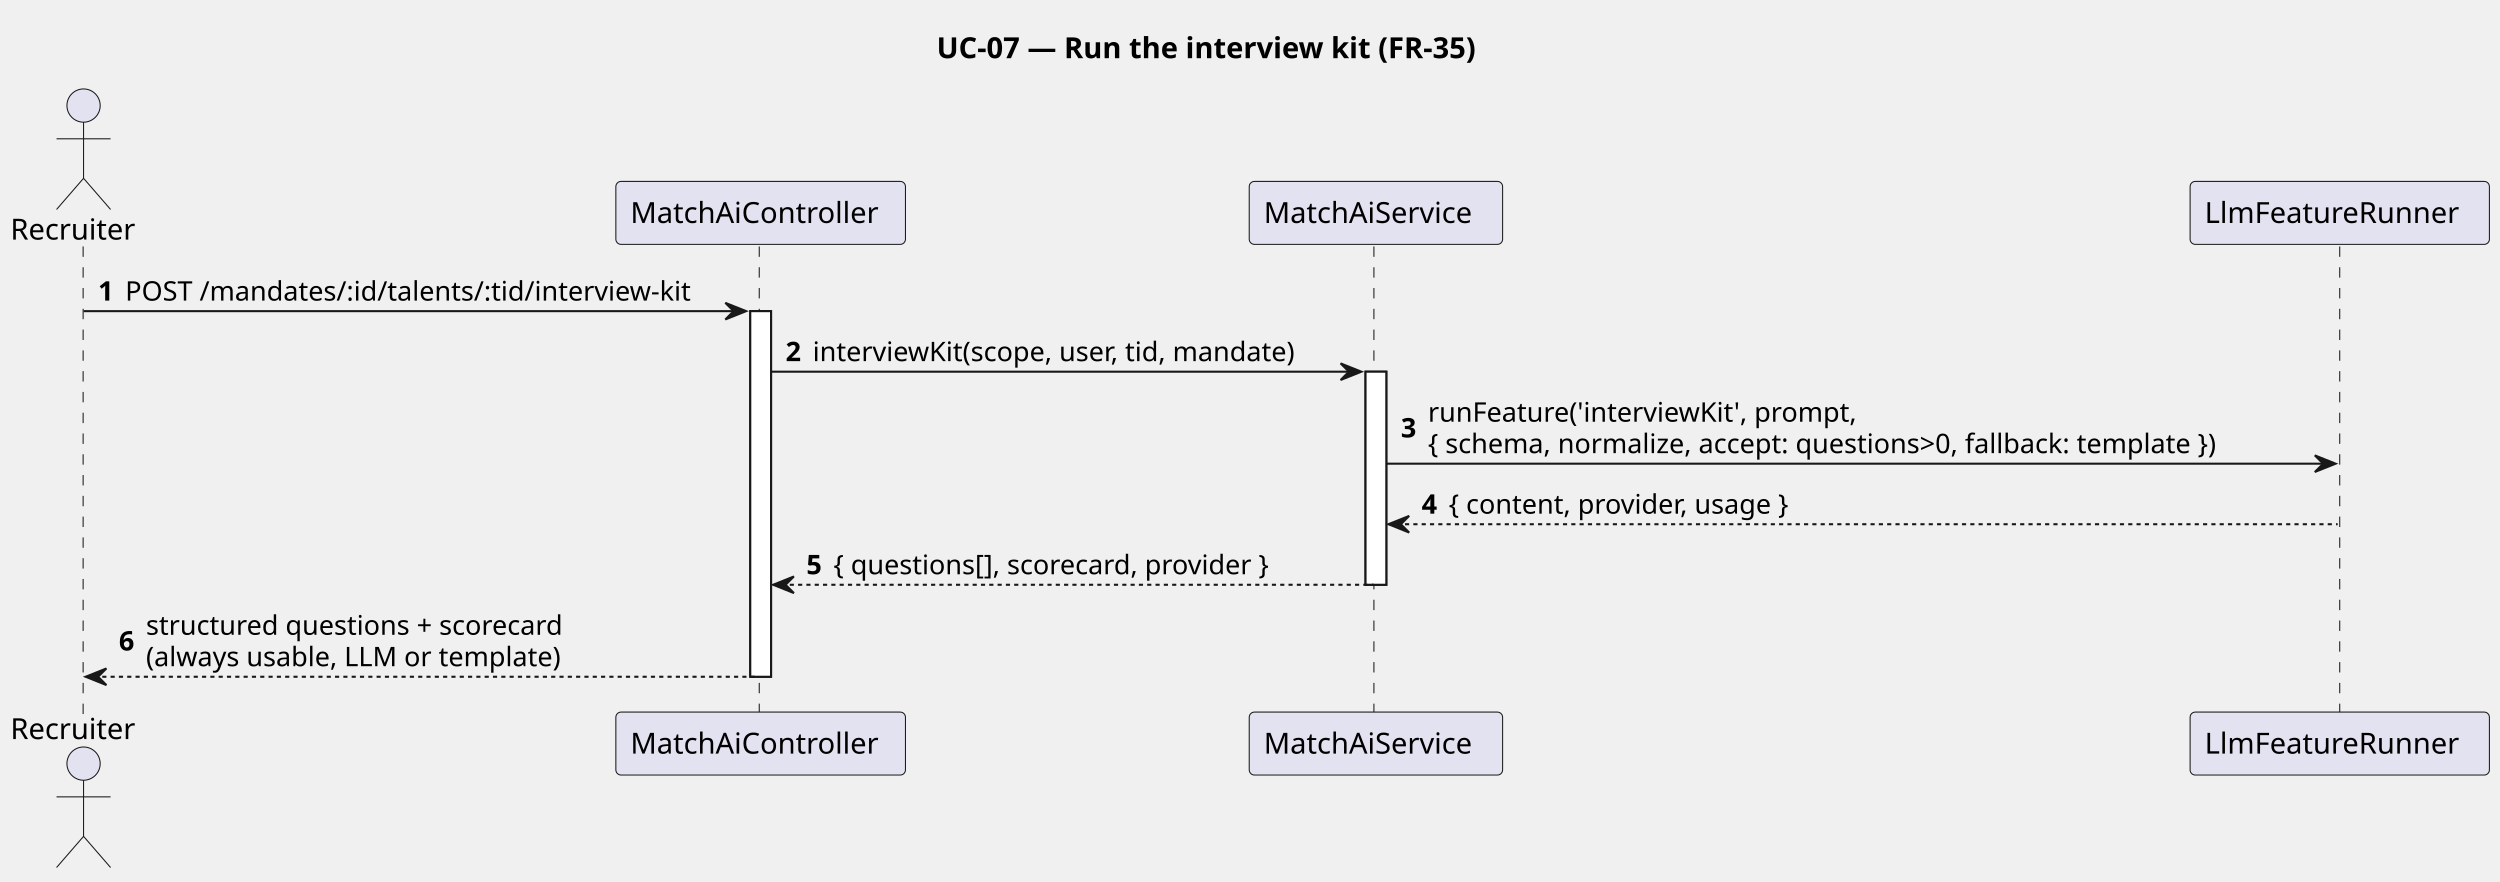
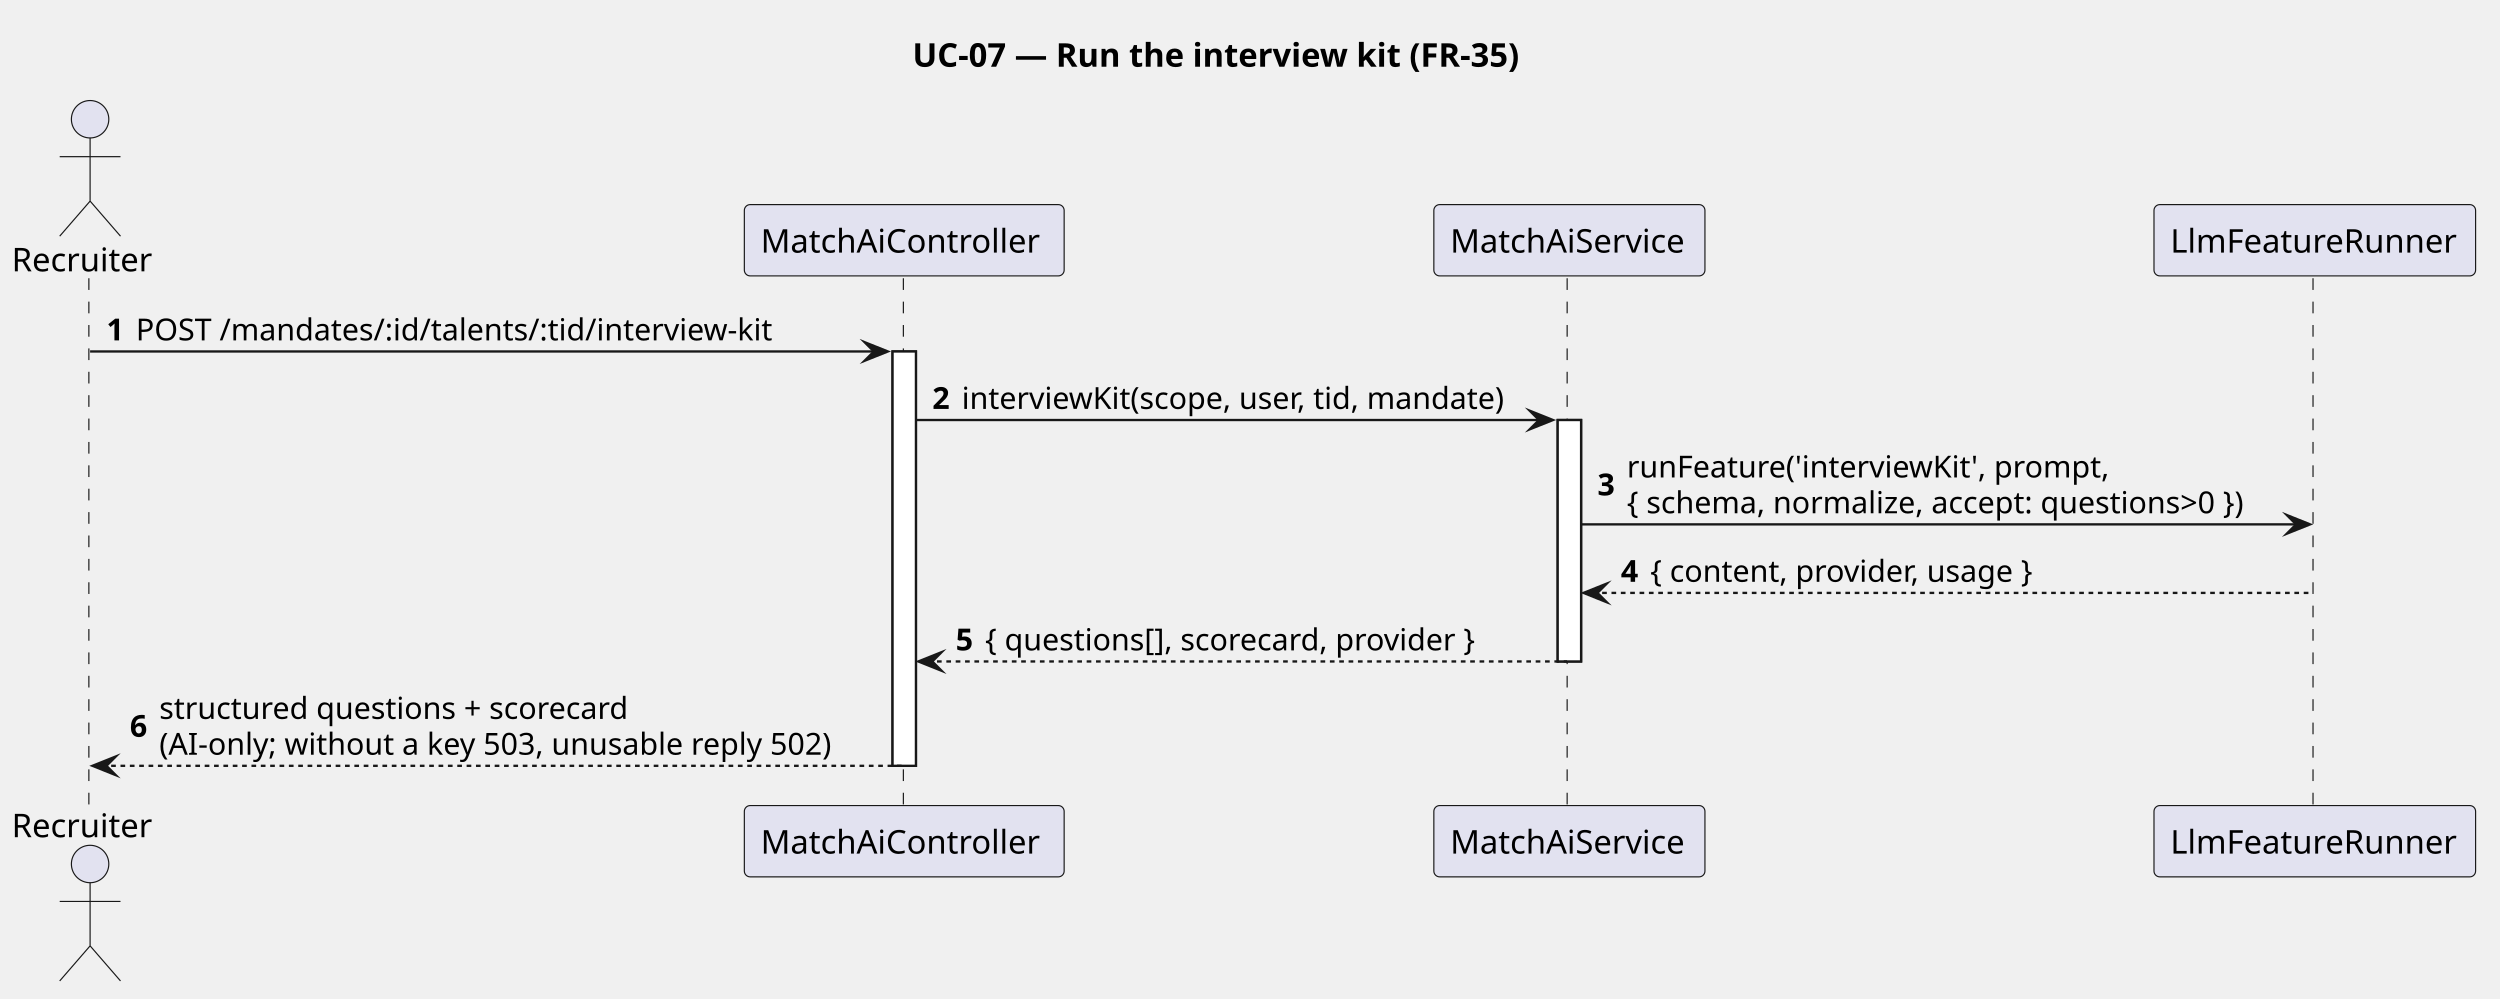
- <svg xmlns="http://www.w3.org/2000/svg" contentStyleType="text/css" height="424px" preserveAspectRatio="none" style="width:1203px;height:424px;background:#FFFFFF;" version="1.1" viewBox="0 0 1203 424" width="1203px" zoomAndPan="magnify">
+ <svg xmlns="http://www.w3.org/2000/svg" contentStyleType="text/css" data-diagram-type="SEQUENCE" height="427px" preserveAspectRatio="none" style="width:1069px;height:427px;background:#FFFFFF;" version="1.1" viewBox="0 0 1069 427" width="1069px" zoomAndPan="magnify">
  <defs />
  <g>
-     <text fill="#000000" font-family="sans-serif" font-size="14" font-weight="bold" lengthAdjust="spacing" textLength="300.494" x="450.702" y="27.995">UC-07 — Run the interview kit (FR-35)</text>
-     <rect fill="#FFFFFF" height="175.93" style="stroke:#181818;stroke-width:1.0;" width="10" x="361.027" y="149.727" />
-     <rect fill="#FFFFFF" height="102.531" style="stroke:#181818;stroke-width:1.0;" width="10" x="657.093" y="178.859" />
-     <line style="stroke:#181818;stroke-width:0.5;stroke-dasharray:5.0,5.0;" x1="40" x2="40" y1="118.594" y2="343.656" />
-     <line style="stroke:#181818;stroke-width:0.5;stroke-dasharray:5.0,5.0;" x1="365.348" x2="365.348" y1="118.594" y2="343.656" />
-     <line style="stroke:#181818;stroke-width:0.5;stroke-dasharray:5.0,5.0;" x1="661.13" x2="661.13" y1="118.594" y2="343.656" />
-     <line style="stroke:#181818;stroke-width:0.5;stroke-dasharray:5.0,5.0;" x1="1125.879" x2="1125.879" y1="118.594" y2="343.656" />
-     <text fill="#000000" font-family="sans-serif" font-size="14" lengthAdjust="spacing" textLength="64.415" x="5" y="115.292">Recruiter</text>
-     <ellipse cx="40.208" cy="50.797" fill="#E2E2F0" rx="8" ry="8" style="stroke:#181818;stroke-width:0.5;" />
-     <path d="M40.208,58.797 L40.208,85.797 M27.207,66.797 L53.208,66.797 M40.208,85.797 L27.207,100.797 M40.208,85.797 L53.208,100.797 " fill="none" style="stroke:#181818;stroke-width:0.5;" />
-     <text fill="#000000" font-family="sans-serif" font-size="14" lengthAdjust="spacing" textLength="64.415" x="5" y="355.651">Recruiter</text>
-     <ellipse cx="40.208" cy="367.453" fill="#E2E2F0" rx="8" ry="8" style="stroke:#181818;stroke-width:0.5;" />
-     <path d="M40.208,375.453 L40.208,402.453 M27.207,383.453 L53.208,383.453 M40.208,402.453 L27.207,417.453 M40.208,402.453 L53.208,417.453 " fill="none" style="stroke:#181818;stroke-width:0.5;" />
-     <rect fill="#E2E2F0" height="30.297" rx="2.5" ry="2.5" style="stroke:#181818;stroke-width:0.5;" width="139.357" x="296.348" y="87.297" />
-     <text fill="#000000" font-family="sans-serif" font-size="14" lengthAdjust="spacing" textLength="125.357" x="303.348" y="107.292">MatchAiController</text>
-     <rect fill="#E2E2F0" height="30.297" rx="2.5" ry="2.5" style="stroke:#181818;stroke-width:0.5;" width="139.357" x="296.348" y="342.656" />
-     <text fill="#000000" font-family="sans-serif" font-size="14" lengthAdjust="spacing" textLength="125.357" x="303.348" y="362.651">MatchAiController</text>
-     <rect fill="#E2E2F0" height="30.297" rx="2.5" ry="2.5" style="stroke:#181818;stroke-width:0.5;" width="121.926" x="601.13" y="87.297" />
-     <text fill="#000000" font-family="sans-serif" font-size="14" lengthAdjust="spacing" textLength="107.926" x="608.13" y="107.292">MatchAiService</text>
-     <rect fill="#E2E2F0" height="30.297" rx="2.5" ry="2.5" style="stroke:#181818;stroke-width:0.5;" width="121.926" x="601.13" y="342.656" />
-     <text fill="#000000" font-family="sans-serif" font-size="14" lengthAdjust="spacing" textLength="107.926" x="608.13" y="362.651">MatchAiService</text>
-     <rect fill="#E2E2F0" height="30.297" rx="2.5" ry="2.5" style="stroke:#181818;stroke-width:0.5;" width="144.019" x="1053.879" y="87.297" />
-     <text fill="#000000" font-family="sans-serif" font-size="14" lengthAdjust="spacing" textLength="130.019" x="1060.879" y="107.292">LlmFeatureRunner</text>
-     <rect fill="#E2E2F0" height="30.297" rx="2.5" ry="2.5" style="stroke:#181818;stroke-width:0.5;" width="144.019" x="1053.879" y="342.656" />
-     <text fill="#000000" font-family="sans-serif" font-size="14" lengthAdjust="spacing" textLength="130.019" x="1060.879" y="362.651">LlmFeatureRunner</text>
-     <rect fill="#FFFFFF" height="175.93" style="stroke:#181818;stroke-width:1.0;" width="10" x="361.027" y="149.727" />
-     <rect fill="#FFFFFF" height="102.531" style="stroke:#181818;stroke-width:1.0;" width="10" x="657.093" y="178.859" />
-     <polygon fill="#181818" points="349.027,145.727,359.027,149.727,349.027,153.727,353.027,149.727" style="stroke:#181818;stroke-width:1.0;" />
-     <line style="stroke:#181818;stroke-width:1.0;" x1="40.208" x2="355.027" y1="149.727" y2="149.727" />
-     <text fill="#000000" font-family="sans-serif" font-size="13" font-weight="bold" lengthAdjust="spacing" textLength="9.045" x="47.208" y="144.661">1</text>
-     <text fill="#000000" font-family="sans-serif" font-size="13" lengthAdjust="spacing" textLength="288.774" x="60.253" y="144.661">POST /mandates/:id/talents/:tid/interview-kit</text>
-     <polygon fill="#181818" points="645.093,174.859,655.093,178.859,645.093,182.859,649.093,178.859" style="stroke:#181818;stroke-width:1.0;" />
-     <line style="stroke:#181818;stroke-width:1.0;" x1="371.027" x2="651.093" y1="178.859" y2="178.859" />
-     <text fill="#000000" font-family="sans-serif" font-size="13" font-weight="bold" lengthAdjust="spacing" textLength="9.045" x="378.027" y="173.793">2</text>
-     <text fill="#000000" font-family="sans-serif" font-size="13" lengthAdjust="spacing" textLength="254.02" x="391.072" y="173.793">interviewKit(scope, user, tid, mandate)</text>
-     <polygon fill="#181818" points="1113.889,219.125,1123.889,223.125,1113.889,227.125,1117.889,223.125" style="stroke:#181818;stroke-width:1.0;" />
-     <line style="stroke:#181818;stroke-width:1.0;" x1="667.093" x2="1119.889" y1="223.125" y2="223.125" />
-     <text fill="#000000" font-family="sans-serif" font-size="13" font-weight="bold" lengthAdjust="spacing" textLength="9.045" x="674.093" y="210.493">3</text>
-     <text fill="#000000" font-family="sans-serif" font-size="13" lengthAdjust="spacing" textLength="221.584" x="687.138" y="202.926">runFeature('interviewKit', prompt,</text>
-     <text fill="#000000" font-family="sans-serif" font-size="13" lengthAdjust="spacing" textLength="421.751" x="687.138" y="218.059">{ schema, normalize, accept: questions&gt;0, fallback: template })</text>
-     <polygon fill="#181818" points="678.093,248.258,668.093,252.258,678.093,256.258,674.093,252.258" style="stroke:#181818;stroke-width:1.0;" />
-     <line style="stroke:#181818;stroke-width:1.0;stroke-dasharray:2.0,2.0;" x1="672.093" x2="1124.889" y1="252.258" y2="252.258" />
-     <text fill="#000000" font-family="sans-serif" font-size="13" font-weight="bold" lengthAdjust="spacing" textLength="9.045" x="684.093" y="247.192">4</text>
-     <text fill="#000000" font-family="sans-serif" font-size="13" lengthAdjust="spacing" textLength="184.787" x="697.138" y="247.192">{ content, provider, usage }</text>
-     <polygon fill="#181818" points="382.027,277.391,372.027,281.391,382.027,285.391,378.027,281.391" style="stroke:#181818;stroke-width:1.0;" />
-     <line style="stroke:#181818;stroke-width:1.0;stroke-dasharray:2.0,2.0;" x1="376.027" x2="661.093" y1="281.391" y2="281.391" />
-     <text fill="#000000" font-family="sans-serif" font-size="13" font-weight="bold" lengthAdjust="spacing" textLength="9.045" x="388.027" y="276.325">5</text>
-     <text fill="#000000" font-family="sans-serif" font-size="13" lengthAdjust="spacing" textLength="232.794" x="401.072" y="276.325">{ questions[], scorecard, provider }</text>
-     <polygon fill="#181818" points="51.208,321.656,41.208,325.656,51.208,329.656,47.208,325.656" style="stroke:#181818;stroke-width:1.0;" />
-     <line style="stroke:#181818;stroke-width:1.0;stroke-dasharray:2.0,2.0;" x1="45.208" x2="365.027" y1="325.656" y2="325.656" />
-     <text fill="#000000" font-family="sans-serif" font-size="13" font-weight="bold" lengthAdjust="spacing" textLength="9.045" x="57.208" y="313.024">6</text>
-     <text fill="#000000" font-family="sans-serif" font-size="13" lengthAdjust="spacing" textLength="217.686" x="70.253" y="305.457">structured questions + scorecard</text>
-     <text fill="#000000" font-family="sans-serif" font-size="13" lengthAdjust="spacing" textLength="215.973" x="70.253" y="320.59">(always usable, LLM or template)</text>
+     <g class="title" data-source-line="1">
+       <text fill="#000000" font-family="sans-serif" font-size="14" font-weight="700" lengthAdjust="spacing" textLength="282.201" x="390.182" y="28.535">UC-07 — Run the interview kit (FR-35)</text>
+     </g>
+     <g>
+       <rect fill="#FFFFFF" height="177.174" style="stroke:#181818;stroke-width:1;" width="10" x="381.655" y="150.287" />
+     </g>
+     <g>
+       <rect fill="#FFFFFF" height="103.242" style="stroke:#181818;stroke-width:1;" width="10" x="666.073" y="179.598" />
+     </g>
+     <g class="participant-lifeline" data-entity-uid="part1" data-qualified-name="Recruiter" data-source-line="5" id="part1-lifeline">
+       <g>
+         <rect fill="#000000" fill-opacity="0" height="226.484" width="8" x="34.526" y="118.977" />
+         <line style="stroke:#181818;stroke-width:0.5;stroke-dasharray:5,5;" x1="38" x2="38" y1="118.977" y2="345.461" />
+       </g>
+     </g>
+     <g class="participant-lifeline" data-entity-uid="part2" data-qualified-name="Ctrl" data-source-line="6" id="part2-lifeline">
+       <g>
+         <rect fill="#000000" fill-opacity="0" height="226.484" width="8" x="382.655" y="118.977" />
+         <line style="stroke:#181818;stroke-width:0.5;stroke-dasharray:5,5;" x1="386.279" x2="386.279" y1="118.977" y2="345.461" />
+       </g>
+     </g>
+     <g class="participant-lifeline" data-entity-uid="part3" data-qualified-name="Svc" data-source-line="7" id="part3-lifeline">
+       <g>
+         <rect fill="#000000" fill-opacity="0" height="226.484" width="8" x="667.073" y="118.977" />
+         <line style="stroke:#181818;stroke-width:0.5;stroke-dasharray:5,5;" x1="670.111" x2="670.111" y1="118.977" y2="345.461" />
+       </g>
+     </g>
+     <g class="participant-lifeline" data-entity-uid="part4" data-qualified-name="Runner" data-source-line="8" id="part4-lifeline">
+       <g>
+         <rect fill="#000000" fill-opacity="0" height="226.484" width="8" x="985.807" y="118.977" />
+         <line style="stroke:#181818;stroke-width:0.5;stroke-dasharray:5,5;" x1="989.047" x2="989.047" y1="118.977" y2="345.461" />
+       </g>
+     </g>
+     <g class="participant participant-head" data-entity-uid="part1" data-qualified-name="Recruiter" data-source-line="5" id="part1-head">
+       <text fill="#000000" font-family="sans-serif" font-size="14" lengthAdjust="spacing" textLength="61.052" x="5" y="116.023">Recruiter</text>
+       <ellipse cx="38.526" cy="50.988" fill="#E2E2F0" rx="8" ry="8" style="stroke:#181818;stroke-width:0.5;" />
+       <path d="M38.526,58.988 L38.526,85.988 M25.526,66.988 L51.526,66.988 M38.526,85.988 L25.526,100.988 M38.526,85.988 L51.526,100.988" fill="none" style="stroke:#181818;stroke-width:0.5;" />
+     </g>
+     <g class="participant participant-tail" data-entity-uid="part1" data-qualified-name="Recruiter" data-source-line="5" id="part1-tail">
+       <text fill="#000000" font-family="sans-serif" font-size="14" lengthAdjust="spacing" textLength="61.052" x="5" y="357.996">Recruiter</text>
+       <ellipse cx="38.526" cy="369.449" fill="#E2E2F0" rx="8" ry="8" style="stroke:#181818;stroke-width:0.5;" />
+       <path d="M38.526,377.449 L38.526,404.449 M25.526,385.449 L51.526,385.449 M38.526,404.449 L25.526,419.449 M38.526,404.449 L51.526,419.449" fill="none" style="stroke:#181818;stroke-width:0.5;" />
+     </g>
+     <g class="participant participant-head" data-entity-uid="part2" data-qualified-name="Ctrl" data-source-line="6" id="part2-head">
+       <rect fill="#E2E2F0" height="30.488" rx="2.5" ry="2.5" style="stroke:#181818;stroke-width:0.5;" width="136.753" x="318.279" y="87.488" />
+       <text fill="#000000" font-family="sans-serif" font-size="14" lengthAdjust="spacing" textLength="122.753" x="325.279" y="108.023">MatchAiController</text>
+     </g>
+     <g class="participant participant-tail" data-entity-uid="part2" data-qualified-name="Ctrl" data-source-line="6" id="part2-tail">
+       <rect fill="#E2E2F0" height="30.488" rx="2.5" ry="2.5" style="stroke:#181818;stroke-width:0.5;" width="136.753" x="318.279" y="344.461" />
+       <text fill="#000000" font-family="sans-serif" font-size="14" lengthAdjust="spacing" textLength="122.753" x="325.279" y="364.996">MatchAiController</text>
+     </g>
+     <g class="participant participant-head" data-entity-uid="part3" data-qualified-name="Svc" data-source-line="7" id="part3-head">
+       <rect fill="#E2E2F0" height="30.488" rx="2.5" ry="2.5" style="stroke:#181818;stroke-width:0.5;" width="115.924" x="613.111" y="87.488" />
+       <text fill="#000000" font-family="sans-serif" font-size="14" lengthAdjust="spacing" textLength="101.924" x="620.111" y="108.023">MatchAiService</text>
+     </g>
+     <g class="participant participant-tail" data-entity-uid="part3" data-qualified-name="Svc" data-source-line="7" id="part3-tail">
+       <rect fill="#E2E2F0" height="30.488" rx="2.5" ry="2.5" style="stroke:#181818;stroke-width:0.5;" width="115.924" x="613.111" y="344.461" />
+       <text fill="#000000" font-family="sans-serif" font-size="14" lengthAdjust="spacing" textLength="101.924" x="620.111" y="364.996">MatchAiService</text>
+     </g>
+     <g class="participant participant-head" data-entity-uid="part4" data-qualified-name="Runner" data-source-line="8" id="part4-head">
+       <rect fill="#E2E2F0" height="30.488" rx="2.5" ry="2.5" style="stroke:#181818;stroke-width:0.5;" width="137.519" x="921.047" y="87.488" />
+       <text fill="#000000" font-family="sans-serif" font-size="14" lengthAdjust="spacing" textLength="123.519" x="928.047" y="108.023">LlmFeatureRunner</text>
+     </g>
+     <g class="participant participant-tail" data-entity-uid="part4" data-qualified-name="Runner" data-source-line="8" id="part4-tail">
+       <rect fill="#E2E2F0" height="30.488" rx="2.5" ry="2.5" style="stroke:#181818;stroke-width:0.5;" width="137.519" x="921.047" y="344.461" />
+       <text fill="#000000" font-family="sans-serif" font-size="14" lengthAdjust="spacing" textLength="123.519" x="928.047" y="364.996">LlmFeatureRunner</text>
+     </g>
+     <g>
+       <rect fill="#FFFFFF" height="177.174" style="stroke:#181818;stroke-width:1;" width="10" x="381.655" y="150.287" />
+     </g>
+     <g>
+       <rect fill="#FFFFFF" height="103.242" style="stroke:#181818;stroke-width:1;" width="10" x="666.073" y="179.598" />
+     </g>
+     <g class="message" data-entity-1="part1" data-entity-2="part2" data-source-line="10" id="msg1">
+       <polygon fill="#181818" points="369.655,146.287,379.655,150.287,369.655,154.287,373.655,150.287" style="stroke:#181818;stroke-width:1;stroke-linejoin:miter;stroke-miterlimit:10;" />
+       <line style="stroke:#181818;stroke-width:1;" x1="38.526" x2="375.655" y1="150.287" y2="150.287" />
+       <text fill="#000000" font-family="sans-serif" font-size="13" font-weight="700" lengthAdjust="spacing" textLength="8.576" x="45.526" y="145.545">1</text>
+       <text fill="#000000" font-family="sans-serif" font-size="13" lengthAdjust="spacing" textLength="292.487" x="58.102" y="145.545">POST /mandates/:id/talents/:tid/interview-kit</text>
+     </g>
+     <g class="message" data-entity-1="part2" data-entity-2="part3" data-source-line="12" id="msg2">
+       <polygon fill="#181818" points="654.073,175.598,664.073,179.598,654.073,183.598,658.073,179.598" style="stroke:#181818;stroke-width:1;stroke-linejoin:miter;stroke-miterlimit:10;" />
+       <line style="stroke:#181818;stroke-width:1;" x1="391.655" x2="660.073" y1="179.598" y2="179.598" />
+       <text fill="#000000" font-family="sans-serif" font-size="13" font-weight="700" lengthAdjust="spacing" textLength="8.576" x="398.655" y="174.856">2</text>
+       <text fill="#000000" font-family="sans-serif" font-size="13" lengthAdjust="spacing" textLength="242.842" x="411.231" y="174.856">interviewKit(scope, user, tid, mandate)</text>
+     </g>
+     <g class="message" data-entity-1="part3" data-entity-2="part4" data-source-line="14" id="msg3">
+       <polygon fill="#181818" points="977.807,220.219,987.807,224.219,977.807,228.219,981.807,224.219" style="stroke:#181818;stroke-width:1;stroke-linejoin:miter;stroke-miterlimit:10;" />
+       <line style="stroke:#181818;stroke-width:1;" x1="676.073" x2="983.807" y1="224.219" y2="224.219" />
+       <text fill="#000000" font-family="sans-serif" font-size="13" font-weight="700" lengthAdjust="spacing" textLength="8.576" x="683.073" y="211.821">3</text>
+       <text fill="#000000" font-family="sans-serif" font-size="13" lengthAdjust="spacing" textLength="211.631" x="695.649" y="204.166">runFeature('interviewKit', prompt,</text>
+       <text fill="#000000" font-family="sans-serif" font-size="13" lengthAdjust="spacing" textLength="277.158" x="695.649" y="219.477">{ schema, normalize, accept: questions&gt;0 })</text>
+     </g>
+     <g class="message" data-entity-1="part4" data-entity-2="part3" data-source-line="15" id="msg4">
+       <polygon fill="#181818" points="687.073,249.529,677.073,253.529,687.073,257.529,683.073,253.529" style="stroke:#181818;stroke-width:1;stroke-linejoin:miter;stroke-miterlimit:10;" />
+       <line style="stroke:#181818;stroke-width:1;stroke-dasharray:2,2;" x1="681.073" x2="988.807" y1="253.529" y2="253.529" />
+       <text fill="#000000" font-family="sans-serif" font-size="13" font-weight="700" lengthAdjust="spacing" textLength="8.576" x="693.073" y="248.787">4</text>
+       <text fill="#000000" font-family="sans-serif" font-size="13" lengthAdjust="spacing" textLength="170.822" x="705.649" y="248.787">{ content, provider, usage }</text>
+     </g>
+     <g class="message" data-entity-1="part3" data-entity-2="part2" data-source-line="16" id="msg5">
+       <polygon fill="#181818" points="402.655,278.84,392.655,282.84,402.655,286.84,398.655,282.84" style="stroke:#181818;stroke-width:1;stroke-linejoin:miter;stroke-miterlimit:10;" />
+       <line style="stroke:#181818;stroke-width:1;stroke-dasharray:2,2;" x1="396.655" x2="670.073" y1="282.84" y2="282.84" />
+       <text fill="#000000" font-family="sans-serif" font-size="13" font-weight="700" lengthAdjust="spacing" textLength="8.576" x="408.655" y="278.098">5</text>
+       <text fill="#000000" font-family="sans-serif" font-size="13" lengthAdjust="spacing" textLength="216.899" x="421.231" y="278.098">{ questions[], scorecard, provider }</text>
+     </g>
+     <g class="message" data-entity-1="part2" data-entity-2="part1" data-source-line="18" id="msg6">
+       <polygon fill="#181818" points="49.526,323.461,39.526,327.461,49.526,331.461,45.526,327.461" style="stroke:#181818;stroke-width:1;stroke-linejoin:miter;stroke-miterlimit:10;" />
+       <line style="stroke:#181818;stroke-width:1;stroke-dasharray:2,2;" x1="43.526" x2="385.655" y1="327.461" y2="327.461" />
+       <text fill="#000000" font-family="sans-serif" font-size="13" font-weight="700" lengthAdjust="spacing" textLength="8.576" x="55.526" y="315.063">6</text>
+       <text fill="#000000" font-family="sans-serif" font-size="13" lengthAdjust="spacing" textLength="210.476" x="68.102" y="307.408">structured questions + scorecard</text>
+       <text fill="#000000" font-family="sans-serif" font-size="13" lengthAdjust="spacing" textLength="306.554" x="68.102" y="322.719">(AI-only; without a key 503, unusable reply 502)</text>
+     </g>
  </g>
</svg>
